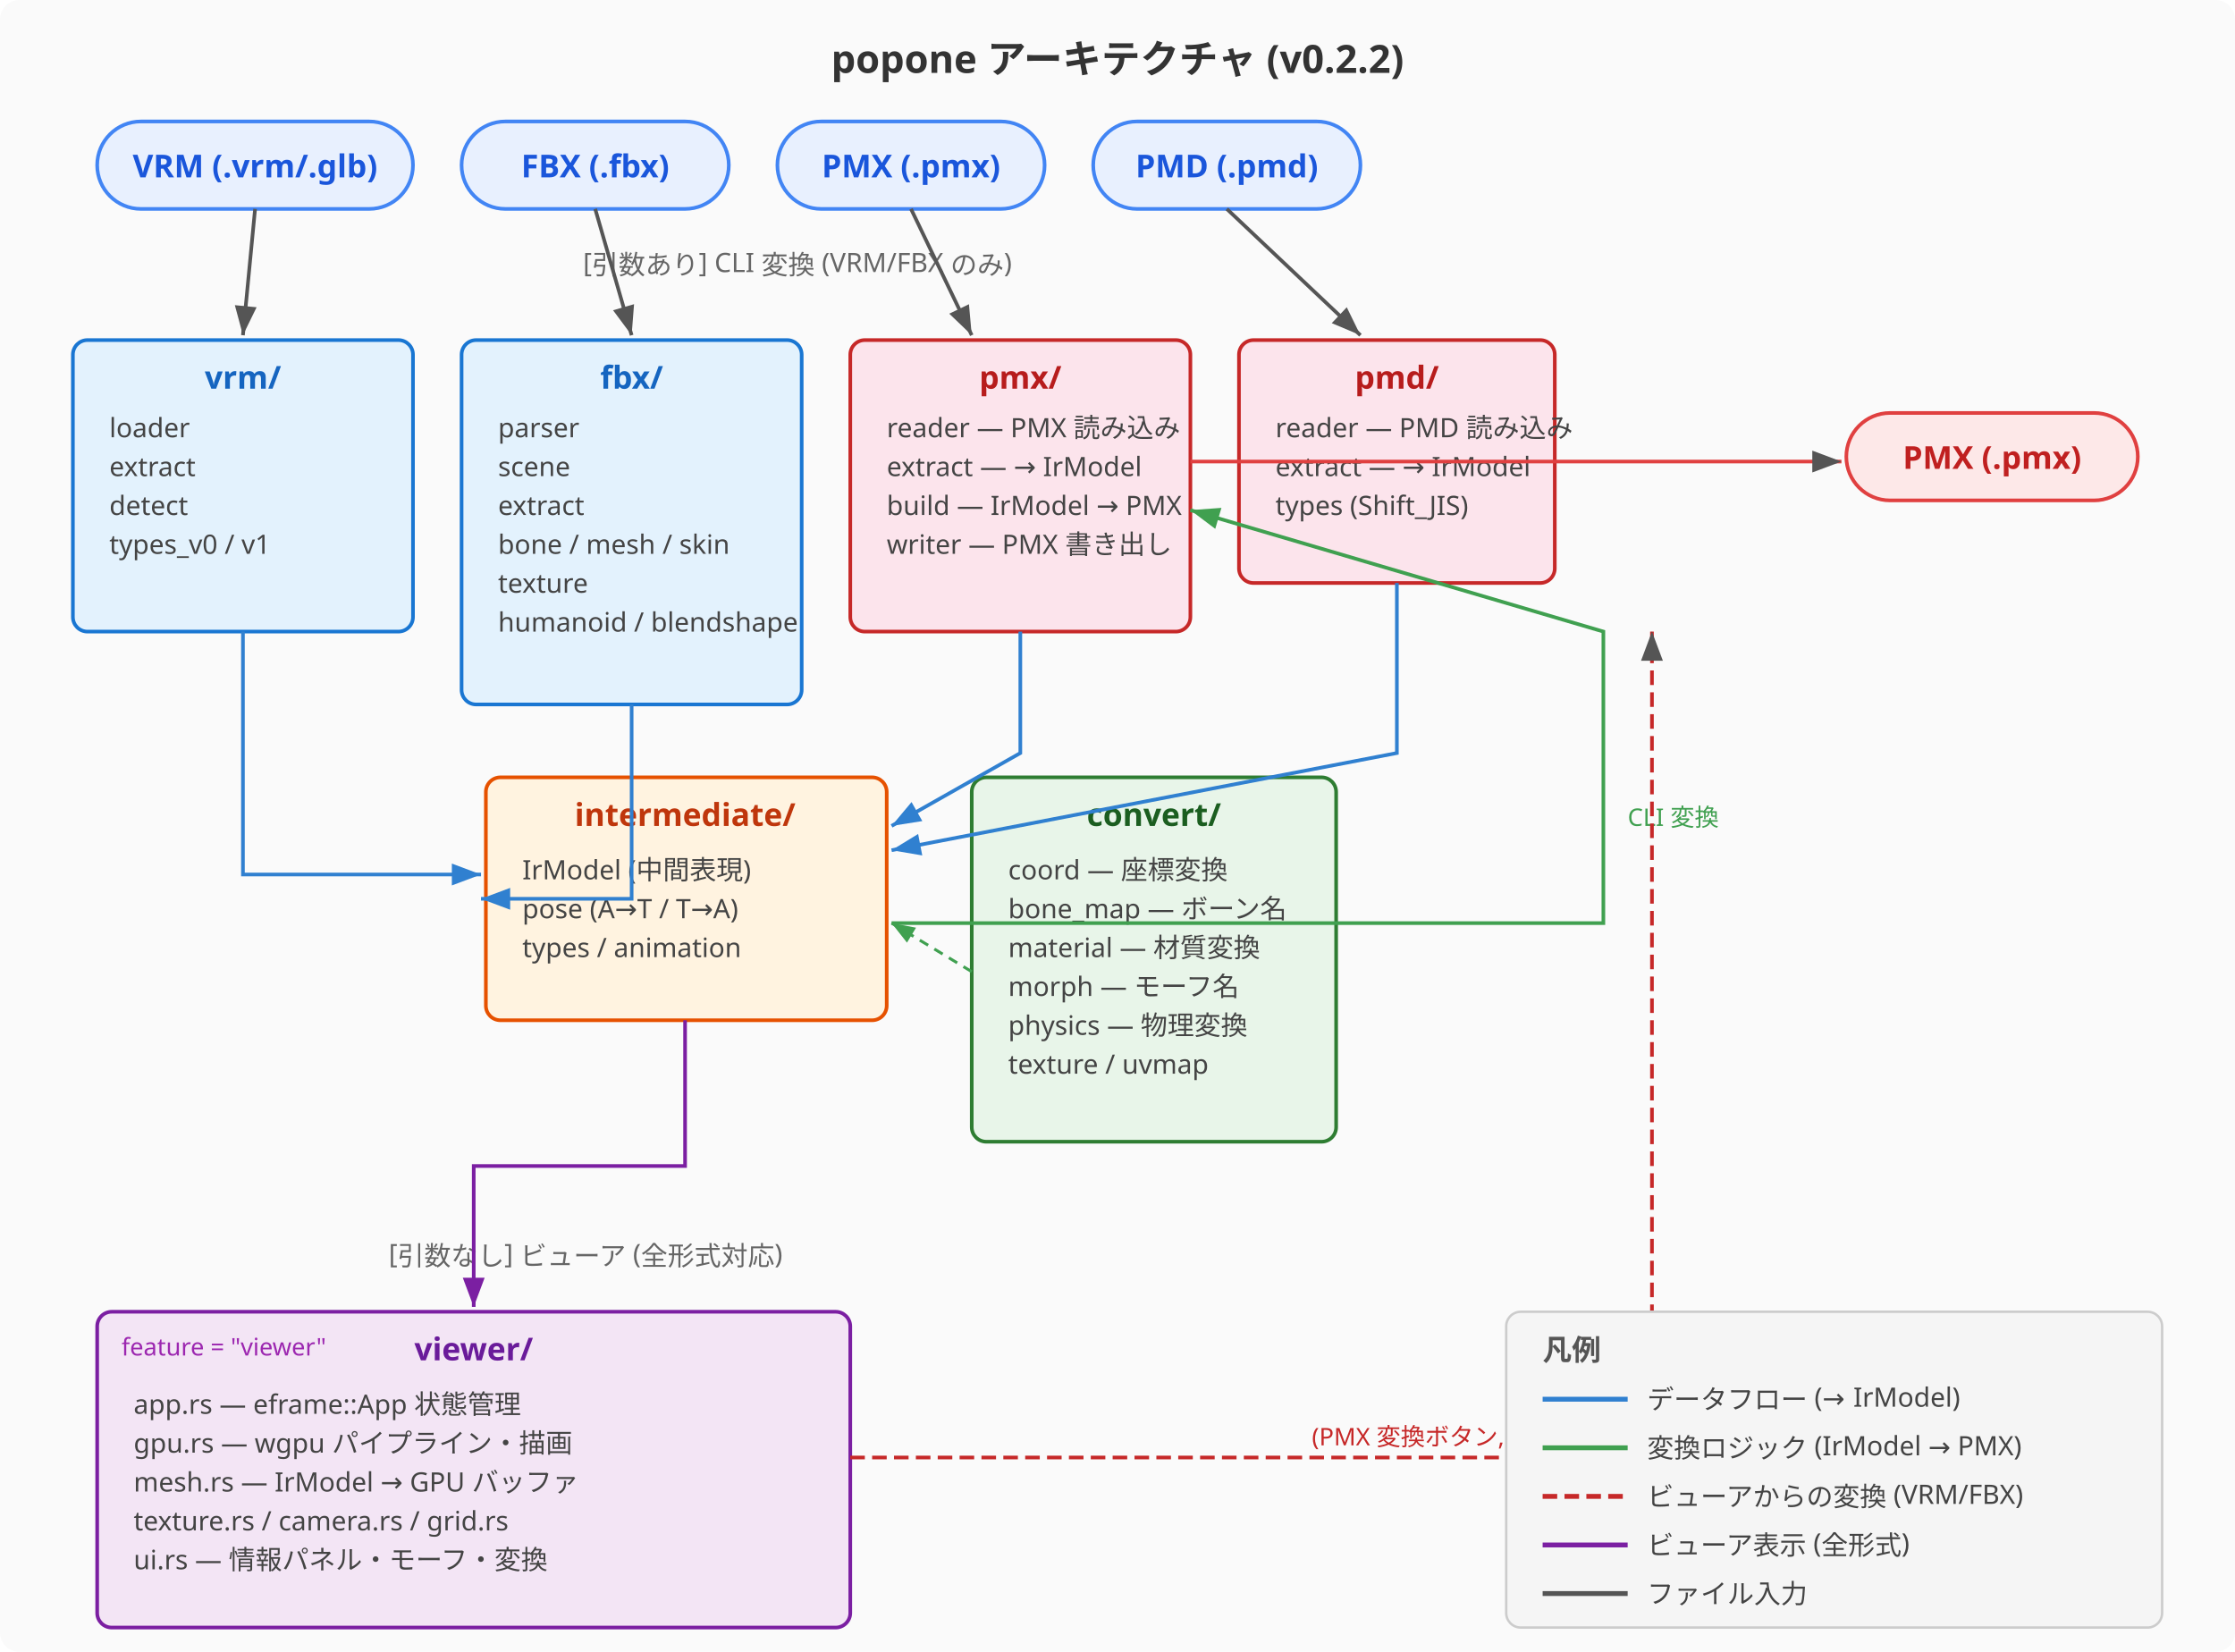
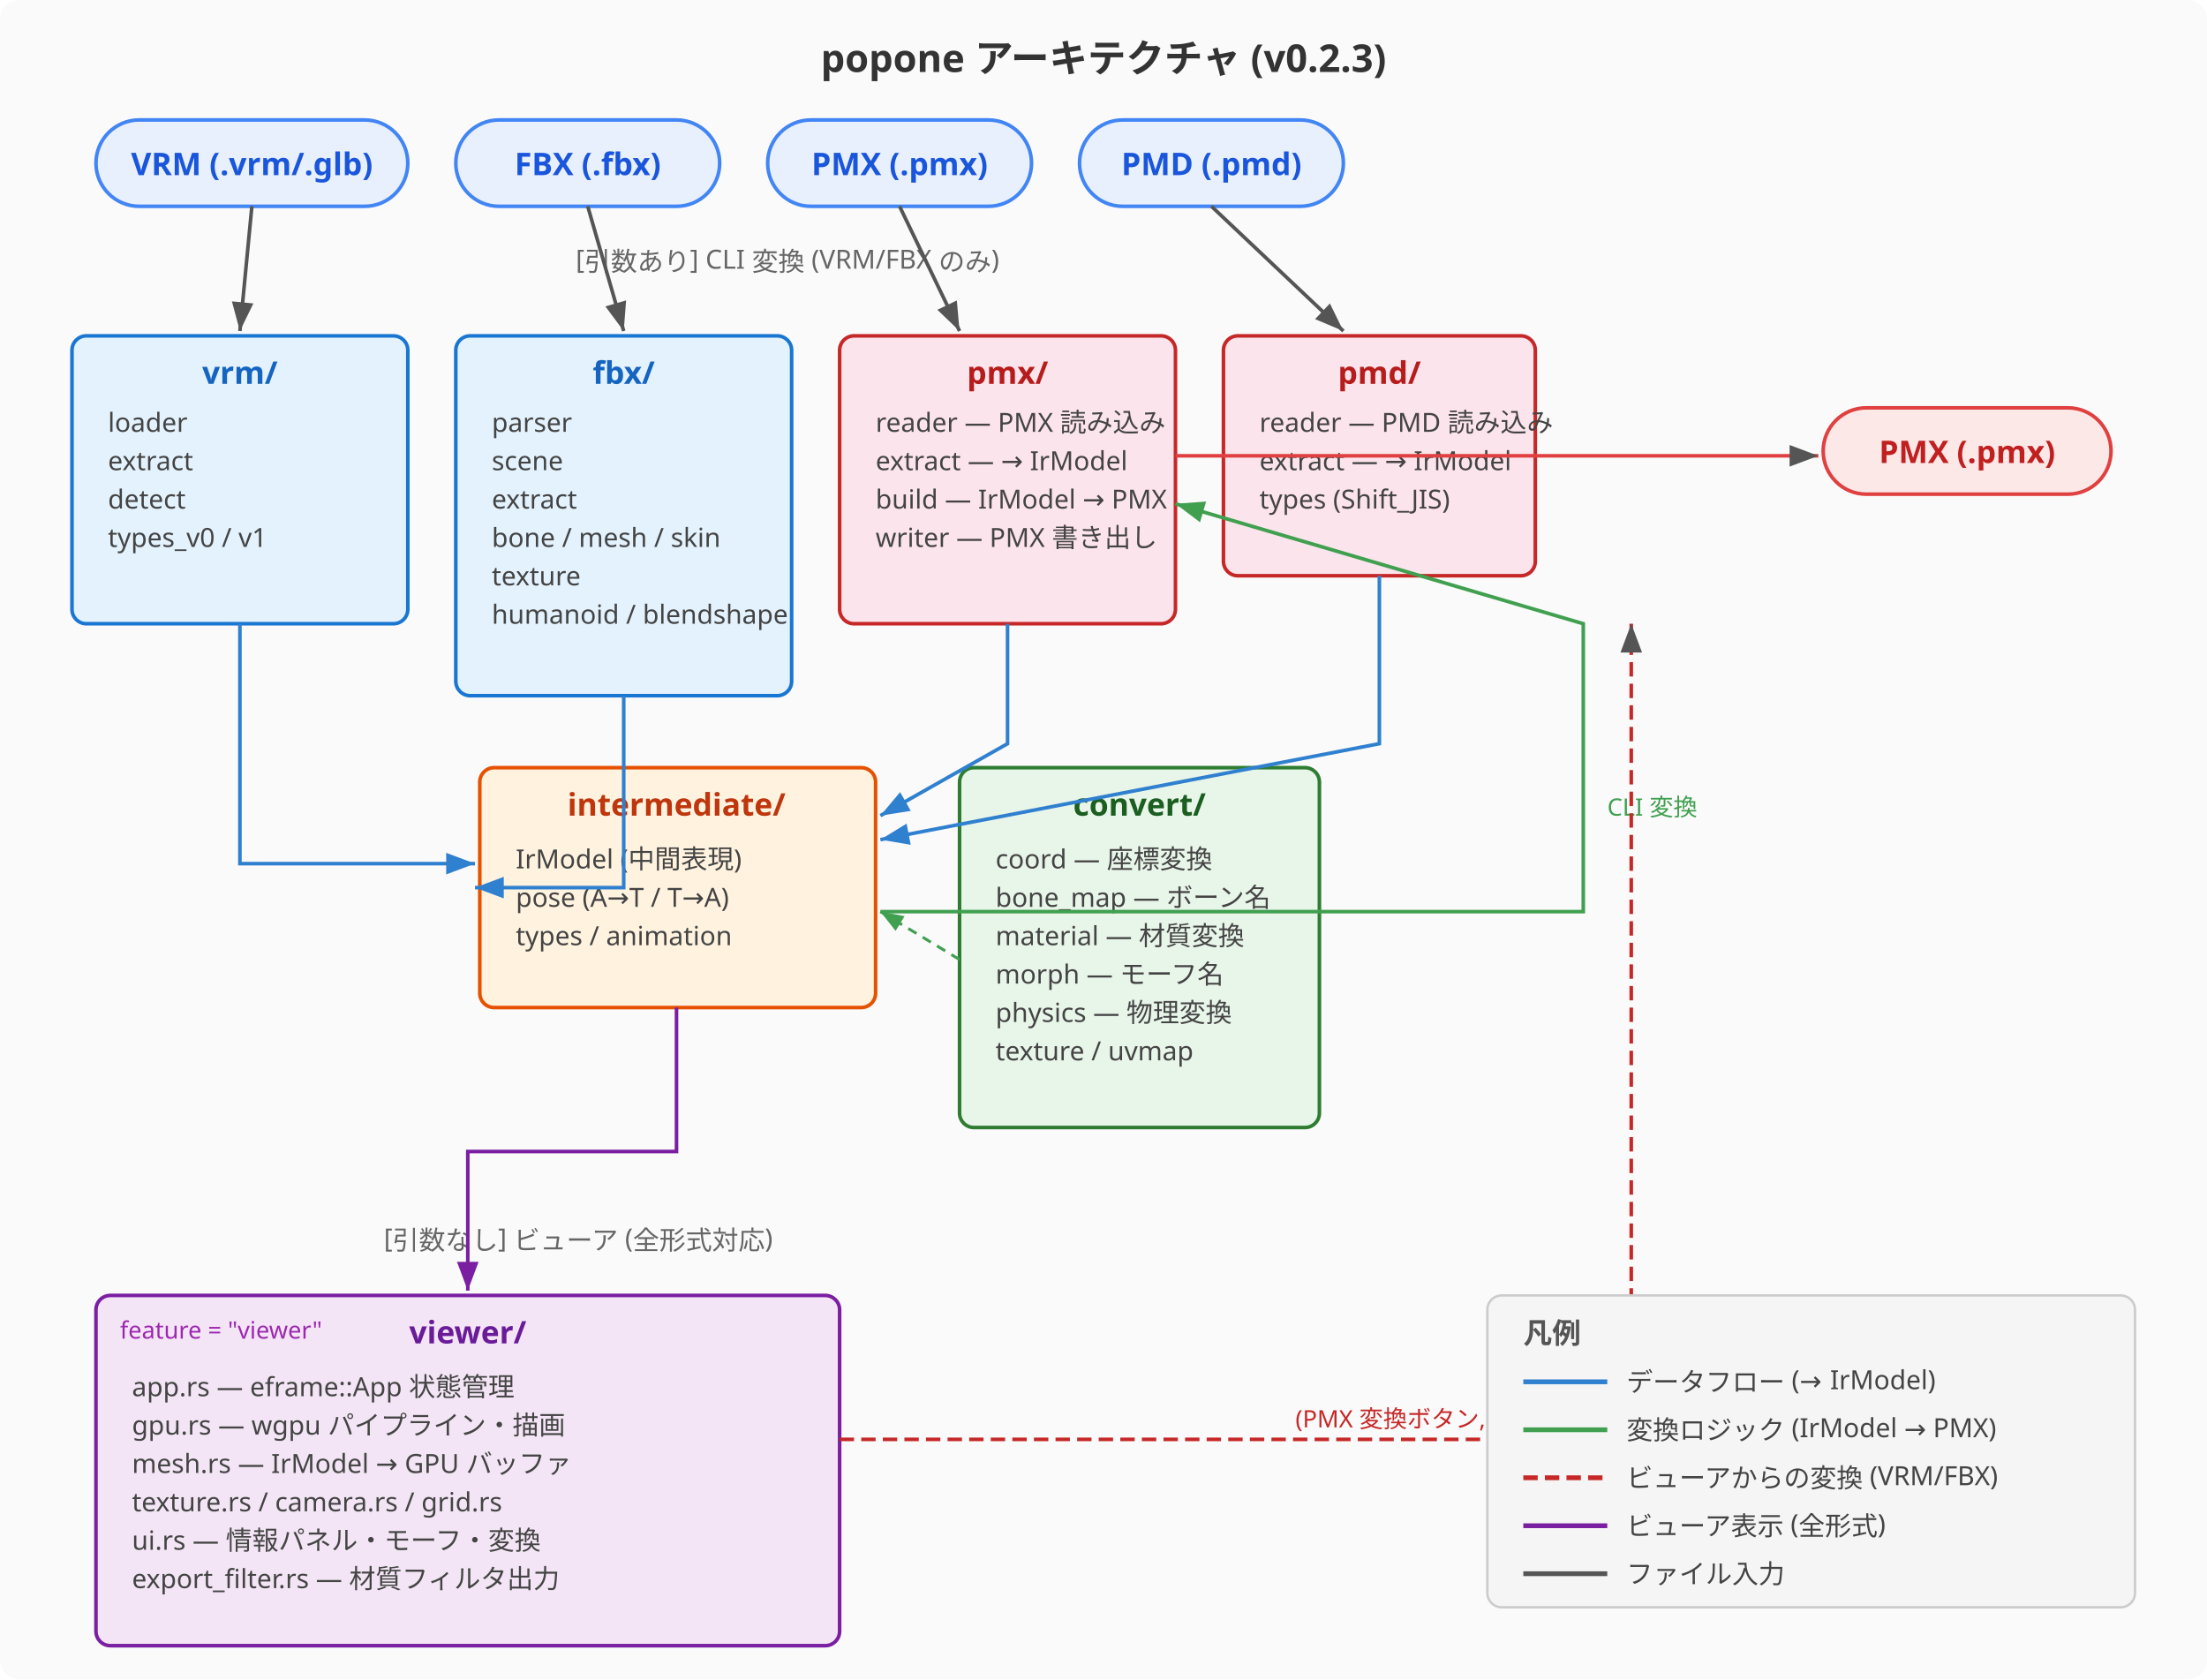
- <svg xmlns="http://www.w3.org/2000/svg" viewBox="0 0 920 680" font-family="'Segoe UI','Noto Sans JP',sans-serif" font-size="13">
+ <svg xmlns="http://www.w3.org/2000/svg" viewBox="0 0 920 700" font-family="'Segoe UI','Noto Sans JP',sans-serif" font-size="13">
  <defs>
    <marker id="arrow" markerWidth="8" markerHeight="6" refX="8" refY="3" orient="auto">
      <path d="M0,0 L8,3 L0,6" fill="#555" />
    </marker>
    <marker id="arrow-blue" markerWidth="8" markerHeight="6" refX="8" refY="3" orient="auto">
      <path d="M0,0 L8,3 L0,6" fill="#3080D0" />
    </marker>
    <marker id="arrow-green" markerWidth="8" markerHeight="6" refX="8" refY="3" orient="auto">
      <path d="M0,0 L8,3 L0,6" fill="#40A050" />
    </marker>
    <marker id="arrow-purple" markerWidth="8" markerHeight="6" refX="8" refY="3" orient="auto">
      <path d="M0,0 L8,3 L0,6" fill="#7B1FA2" />
    </marker>
  </defs>
-   <rect width="920" height="680" fill="#FAFAFA" rx="8" />
-   <text x="460" y="30" text-anchor="middle" font-size="16" font-weight="bold" fill="#333">popone アーキテクチャ (v0.2.2)</text>
+   <rect width="920" height="700" fill="#FAFAFA" rx="8" />
+   <text x="460" y="30" text-anchor="middle" font-size="16" font-weight="bold" fill="#333">popone アーキテクチャ (v0.2.3)</text>
  <rect x="40" y="50" width="130" height="36" rx="18" fill="#E8F0FE" stroke="#4285F4" stroke-width="1.5" />
  <text x="105" y="73" text-anchor="middle" font-weight="bold" fill="#1A56DB">VRM (.vrm/.glb)</text>
  <rect x="190" y="50" width="110" height="36" rx="18" fill="#E8F0FE" stroke="#4285F4" stroke-width="1.5" />
  <text x="245" y="73" text-anchor="middle" font-weight="bold" fill="#1A56DB">FBX (.fbx)</text>
  <rect x="320" y="50" width="110" height="36" rx="18" fill="#E8F0FE" stroke="#4285F4" stroke-width="1.5" />
  <text x="375" y="73" text-anchor="middle" font-weight="bold" fill="#1A56DB">PMX (.pmx)</text>
  <rect x="450" y="50" width="110" height="36" rx="18" fill="#E8F0FE" stroke="#4285F4" stroke-width="1.5" />
  <text x="505" y="73" text-anchor="middle" font-weight="bold" fill="#1A56DB">PMD (.pmd)</text>
  <rect x="760" y="170" width="120" height="36" rx="18" fill="#FDE8E8" stroke="#E04040" stroke-width="1.5" />
  <text x="820" y="193" text-anchor="middle" font-weight="bold" fill="#C02020">PMX (.pmx)</text>
  <text x="240" y="112" font-size="11" fill="#666">[引数あり] CLI 変換 (VRM/FBX のみ)</text>
  <text x="160" y="520" font-size="11" fill="#666">[引数なし] ビューア (全形式対応)</text>
  <rect x="30" y="140" width="140" height="120" rx="6" fill="#E3F2FD" stroke="#1976D2" stroke-width="1.5" />
  <text x="100" y="160" text-anchor="middle" font-weight="bold" fill="#1565C0">vrm/</text>
  <text x="45" y="180" font-size="11" fill="#444">loader</text>
  <text x="45" y="196" font-size="11" fill="#444">extract</text>
  <text x="45" y="212" font-size="11" fill="#444">detect</text>
  <text x="45" y="228" font-size="11" fill="#444">types_v0 / v1</text>
  <rect x="190" y="140" width="140" height="150" rx="6" fill="#E3F2FD" stroke="#1976D2" stroke-width="1.5" />
  <text x="260" y="160" text-anchor="middle" font-weight="bold" fill="#1565C0">fbx/</text>
  <text x="205" y="180" font-size="11" fill="#444">parser</text>
  <text x="205" y="196" font-size="11" fill="#444">scene</text>
  <text x="205" y="212" font-size="11" fill="#444">extract</text>
  <text x="205" y="228" font-size="11" fill="#444">bone / mesh / skin</text>
  <text x="205" y="244" font-size="11" fill="#444">texture</text>
  <text x="205" y="260" font-size="11" fill="#444">humanoid / blendshape</text>
  <rect x="350" y="140" width="140" height="120" rx="6" fill="#FCE4EC" stroke="#C62828" stroke-width="1.5" />
  <text x="420" y="160" text-anchor="middle" font-weight="bold" fill="#B71C1C">pmx/</text>
  <text x="365" y="180" font-size="11" fill="#444">reader — PMX 読み込み</text>
  <text x="365" y="196" font-size="11" fill="#444">extract — → IrModel</text>
  <text x="365" y="212" font-size="11" fill="#444">build — IrModel → PMX</text>
  <text x="365" y="228" font-size="11" fill="#444">writer — PMX 書き出し</text>
  <rect x="510" y="140" width="130" height="100" rx="6" fill="#FCE4EC" stroke="#C62828" stroke-width="1.5" />
  <text x="575" y="160" text-anchor="middle" font-weight="bold" fill="#B71C1C">pmd/</text>
  <text x="525" y="180" font-size="11" fill="#444">reader — PMD 読み込み</text>
  <text x="525" y="196" font-size="11" fill="#444">extract — → IrModel</text>
  <text x="525" y="212" font-size="11" fill="#444">types (Shift_JIS)</text>
  <rect x="200" y="320" width="165" height="100" rx="6" fill="#FFF3E0" stroke="#E65100" stroke-width="1.5" />
  <text x="282" y="340" text-anchor="middle" font-weight="bold" fill="#BF360C">intermediate/</text>
  <text x="215" y="362" font-size="11" fill="#444">IrModel (中間表現)</text>
  <text x="215" y="378" font-size="11" fill="#444">pose (A→T / T→A)</text>
  <text x="215" y="394" font-size="11" fill="#444">types / animation</text>
  <rect x="400" y="320" width="150" height="150" rx="6" fill="#E8F5E9" stroke="#2E7D32" stroke-width="1.5" />
  <text x="475" y="340" text-anchor="middle" font-weight="bold" fill="#1B5E20">convert/</text>
  <text x="415" y="362" font-size="11" fill="#444">coord — 座標変換</text>
  <text x="415" y="378" font-size="11" fill="#444">bone_map — ボーン名</text>
  <text x="415" y="394" font-size="11" fill="#444">material — 材質変換</text>
  <text x="415" y="410" font-size="11" fill="#444">morph — モーフ名</text>
  <text x="415" y="426" font-size="11" fill="#444">physics — 物理変換</text>
  <text x="415" y="442" font-size="11" fill="#444">texture / uvmap</text>
-   <rect x="40" y="540" width="310" height="130" rx="6" fill="#F3E5F5" stroke="#7B1FA2" stroke-width="1.5" />
+   <rect x="40" y="540" width="310" height="146" rx="6" fill="#F3E5F5" stroke="#7B1FA2" stroke-width="1.5" />
  <text x="195" y="560" text-anchor="middle" font-weight="bold" fill="#6A1B9A">viewer/</text>
  <text x="50" y="558" font-size="10" fill="#9C27B0">feature = "viewer"</text>
  <text x="55" y="582" font-size="11" fill="#444">app.rs — eframe::App 状態管理</text>
  <text x="55" y="598" font-size="11" fill="#444">gpu.rs — wgpu パイプライン・描画</text>
  <text x="55" y="614" font-size="11" fill="#444">mesh.rs — IrModel → GPU バッファ</text>
  <text x="55" y="630" font-size="11" fill="#444">texture.rs / camera.rs / grid.rs</text>
  <text x="55" y="646" font-size="11" fill="#444">ui.rs — 情報パネル・モーフ・変換</text>
+   <text x="55" y="662" font-size="11" fill="#444">export_filter.rs — 材質フィルタ出力</text>
  <line x1="105" y1="86" x2="100" y2="138" stroke="#555" stroke-width="1.5" marker-end="url(#arrow)" />
  <line x1="245" y1="86" x2="260" y2="138" stroke="#555" stroke-width="1.5" marker-end="url(#arrow)" />
  <line x1="375" y1="86" x2="400" y2="138" stroke="#555" stroke-width="1.5" marker-end="url(#arrow)" />
  <line x1="505" y1="86" x2="560" y2="138" stroke="#555" stroke-width="1.5" marker-end="url(#arrow)" />
  <path d="M100,260 L100,360 L198,360" fill="none" stroke="#3080D0" stroke-width="1.5" marker-end="url(#arrow-blue)" />
  <path d="M260,290 L260,370 L198,370" fill="none" stroke="#3080D0" stroke-width="1.5" marker-end="url(#arrow-blue)" />
  <path d="M420,260 L420,310 L367,340" fill="none" stroke="#3080D0" stroke-width="1.5" marker-end="url(#arrow-blue)" />
  <path d="M575,240 L575,310 L367,350" fill="none" stroke="#3080D0" stroke-width="1.5" marker-end="url(#arrow-blue)" />
  <path d="M367,380 L660,380 L660,260 L490,210" fill="none" stroke="#40A050" stroke-width="1.5" marker-end="url(#arrow-green)" />
  <text x="670" y="340" font-size="10" fill="#40A050">CLI 変換</text>
  <path d="M490,190 L660,190 L758,190" fill="none" stroke="#E04040" stroke-width="1.5" marker-end="url(#arrow)" />
  <line x1="400" y1="400" x2="367" y2="380" stroke="#40A050" stroke-width="1.2" stroke-dasharray="4,3" marker-end="url(#arrow-green)" />
  <path d="M282,420 L282,480 L195,480 L195,538" fill="none" stroke="#7B1FA2" stroke-width="1.5" marker-end="url(#arrow-purple)" />
  <path d="M350,600 L680,600 L680,260" fill="none" stroke="#C62828" stroke-width="1.5" stroke-dasharray="6,3" marker-end="url(#arrow)" />
  <text x="540" y="595" font-size="10" fill="#C62828">(PMX 変換ボタン, VRM/FBX のみ)</text>
  <rect x="620" y="540" width="270" height="130" rx="6" fill="#F5F5F5" stroke="#CCC" stroke-width="1" />
  <text x="635" y="560" font-size="12" font-weight="bold" fill="#555">凡例</text>
  <line x1="635" y1="576" x2="670" y2="576" stroke="#3080D0" stroke-width="2" />
  <text x="678" y="580" font-size="11" fill="#444">データフロー (→ IrModel)</text>
  <line x1="635" y1="596" x2="670" y2="596" stroke="#40A050" stroke-width="2" />
  <text x="678" y="600" font-size="11" fill="#444">変換ロジック (IrModel → PMX)</text>
  <line x1="635" y1="616" x2="670" y2="616" stroke="#C62828" stroke-width="2" stroke-dasharray="6,3" />
  <text x="678" y="620" font-size="11" fill="#444">ビューアからの変換 (VRM/FBX)</text>
  <line x1="635" y1="636" x2="670" y2="636" stroke="#7B1FA2" stroke-width="2" />
  <text x="678" y="640" font-size="11" fill="#444">ビューア表示 (全形式)</text>
  <line x1="635" y1="656" x2="670" y2="656" stroke="#555" stroke-width="2" />
  <text x="678" y="660" font-size="11" fill="#444">ファイル入力</text>
</svg>
